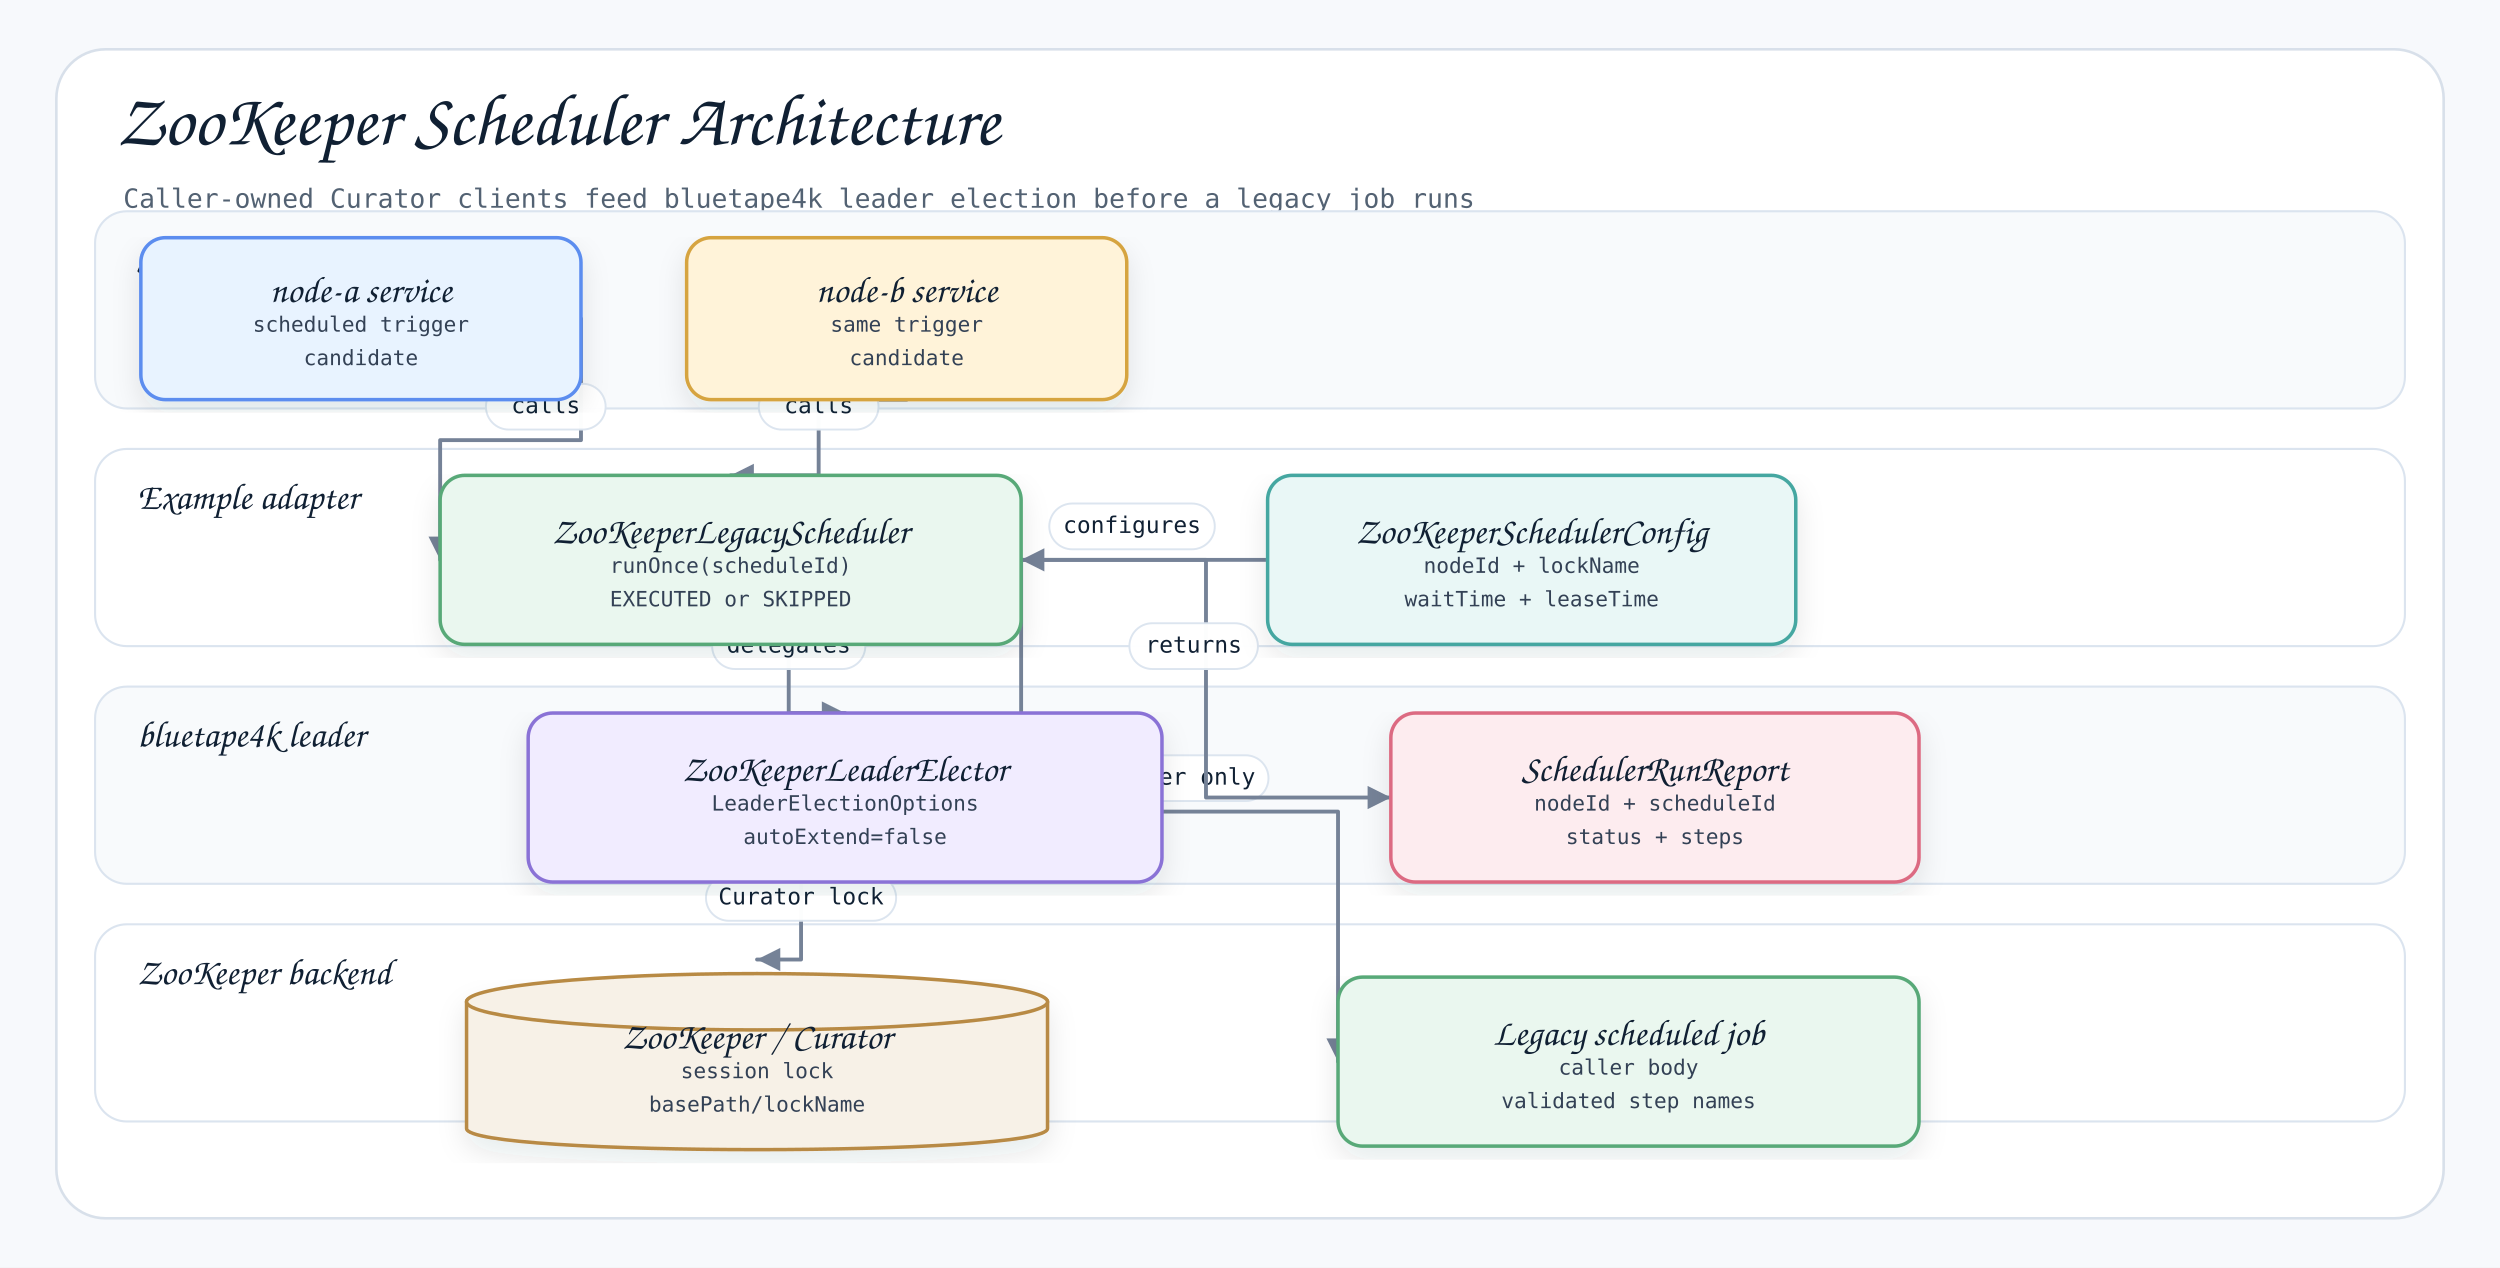
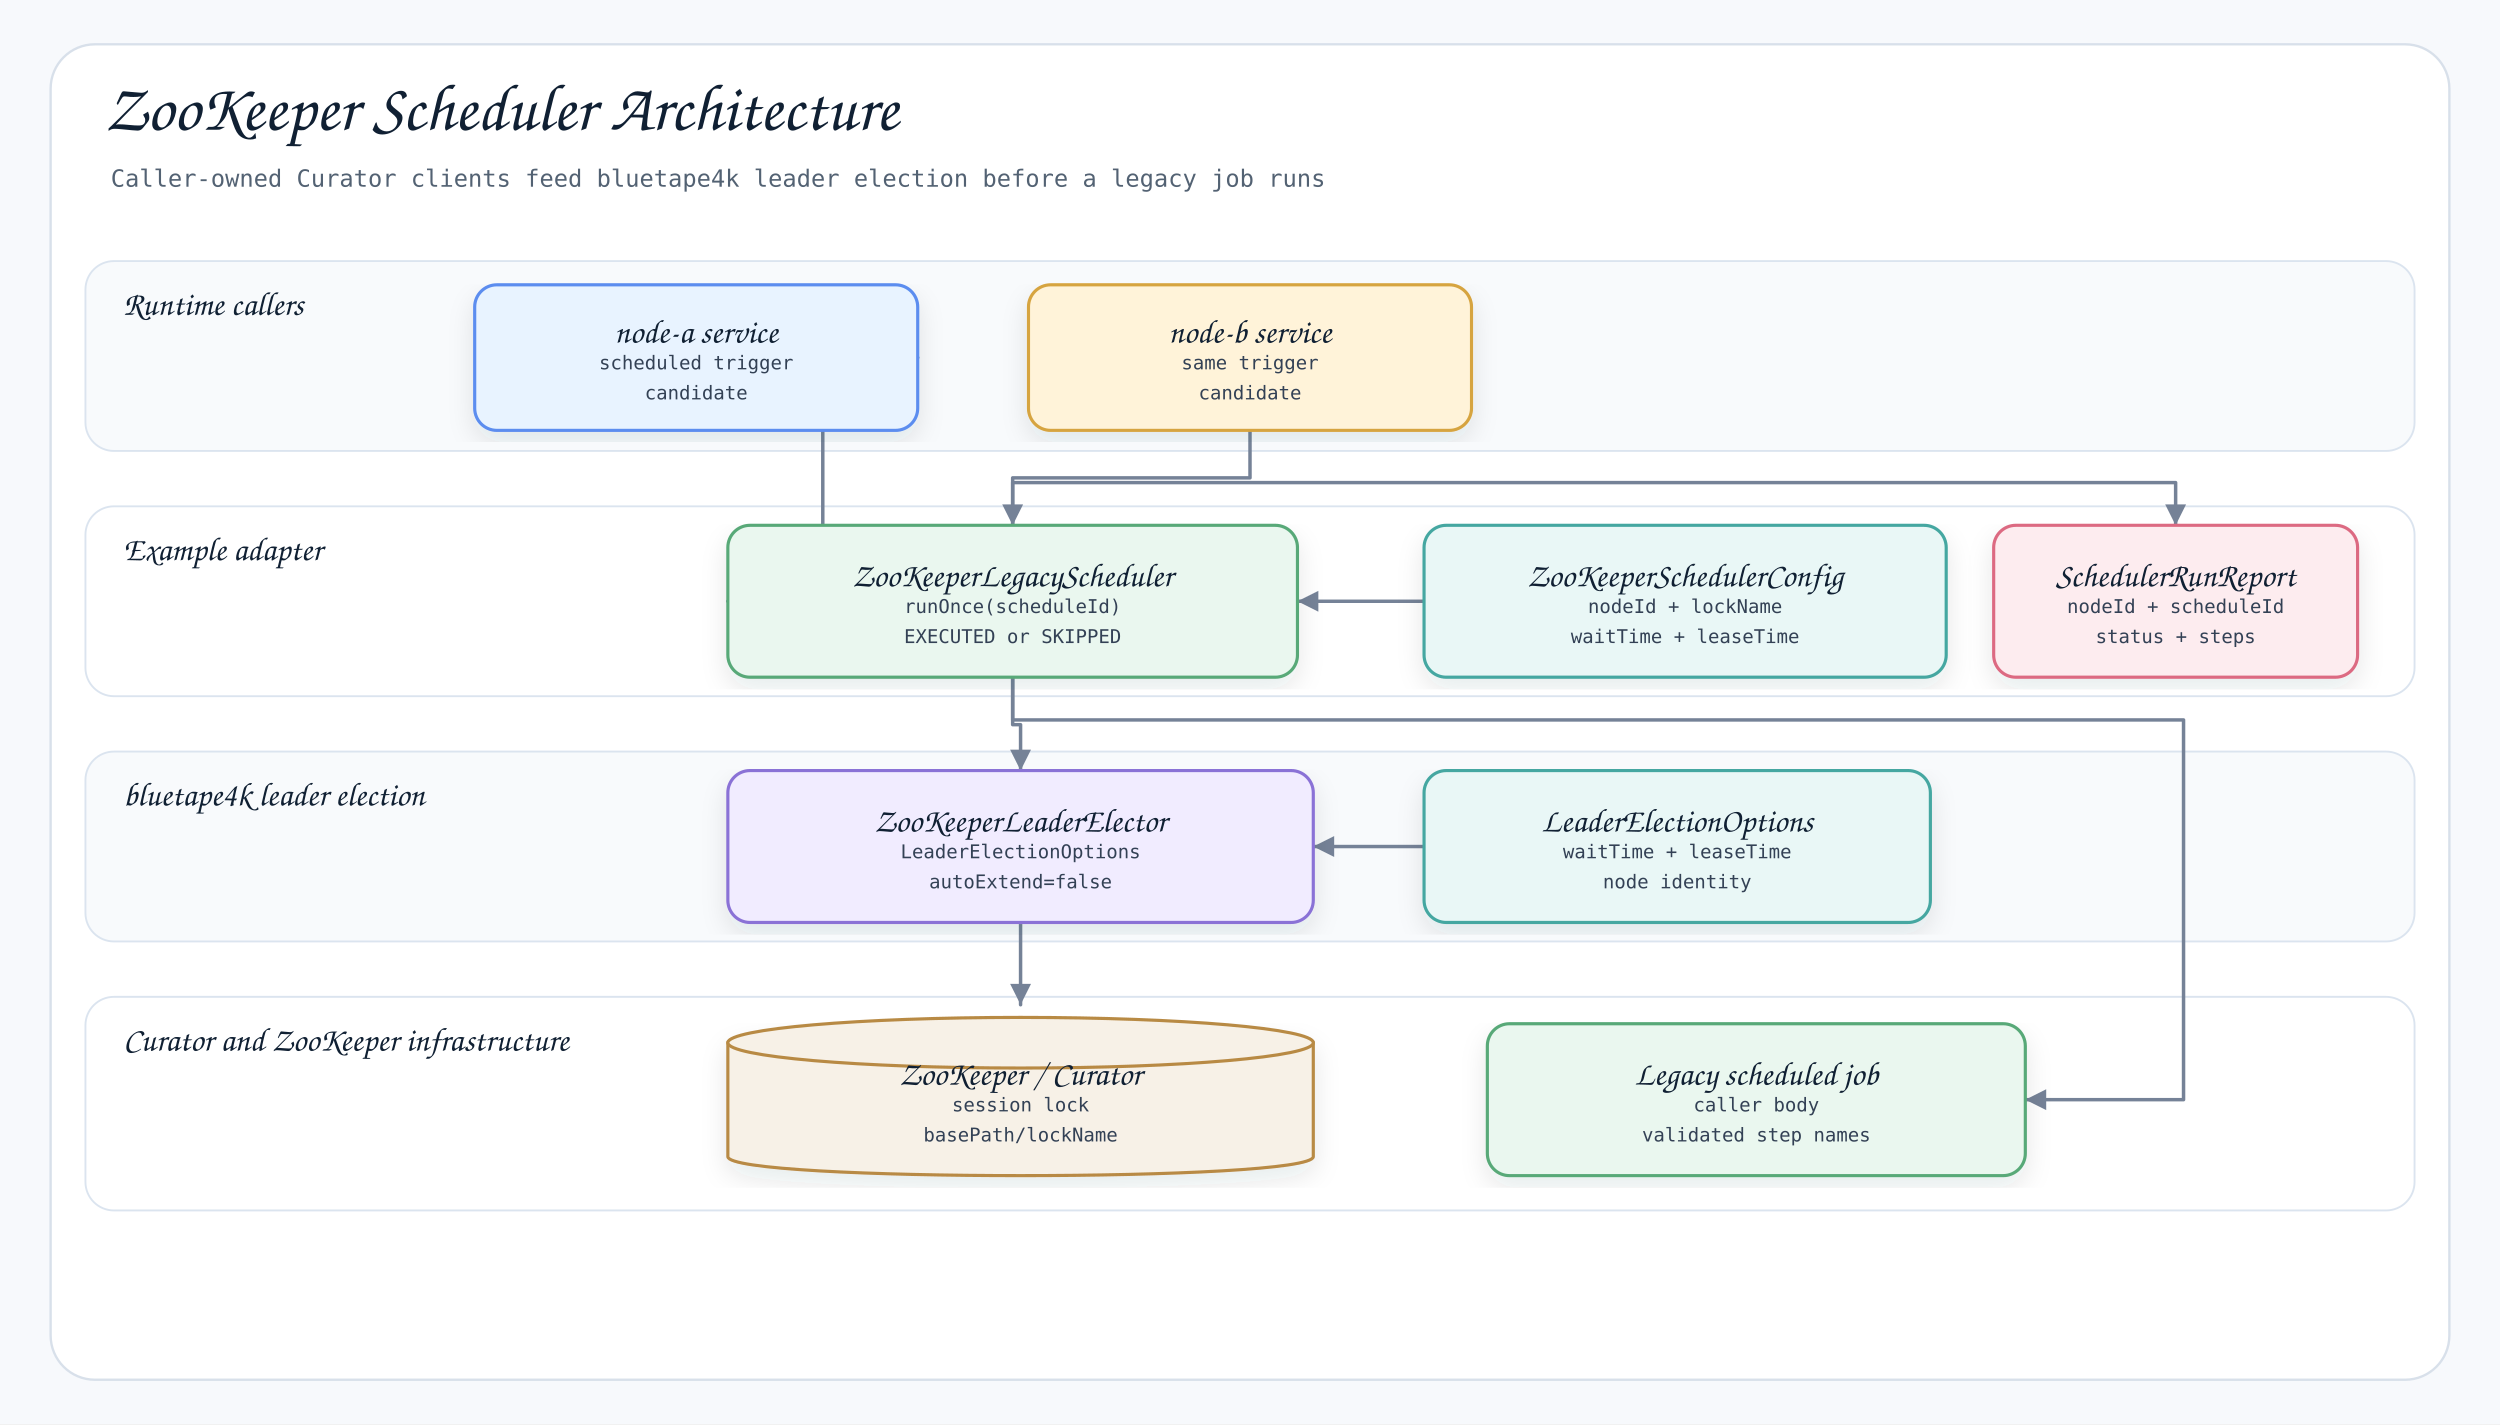
- <svg xmlns="http://www.w3.org/2000/svg" width="1420" height="720" viewBox="0 0 1420 720" role="img" aria-label="ZooKeeper Scheduler Architecture">
+ <svg xmlns="http://www.w3.org/2000/svg" width="1580" height="900" viewBox="0 0 1580 900" role="img" aria-label="ZooKeeper Scheduler Architecture">
  <defs>
    <filter id="shadow" x="-8%" y="-8%" width="116%" height="116%">
      <feDropShadow dx="0" dy="7" stdDeviation="8" flood-color="#1f2937" flood-opacity="0.10" />
    </filter>
    <marker id="arrow" markerWidth="8" markerHeight="8" refX="7" refY="4" orient="auto" markerUnits="strokeWidth">
      <path d="M 1 1 L 7 4 L 1 7 Z" fill="#758297" />
    </marker>
    <style>
    .canvas{fill:#f7f9fc}
    .frame{fill:#fff;stroke:#d8e0ea;stroke-width:1.5}
    .layer{stroke:#dbe4ef;stroke-width:1.2}
    .title{font-family:"Architects Daughter","Comic Mono","Comic Sans MS",cursive;font-size:42px;font-weight:400;fill:#102033}
    .subtitle{font-family:"Comic Mono","Comic Sans MS",monospace;font-size:15px;font-weight:400;fill:#536273}
    .label{font-family:"Architects Daughter","Comic Mono","Comic Sans MS",cursive;font-size:21px;font-weight:400;fill:#102033}
    .detail{font-family:"Comic Mono","Comic Sans MS",monospace;font-size:12px;font-weight:400;fill:#334155}
    .strong{font-family:"Comic Mono","Comic Sans MS",monospace;font-size:13px;font-weight:400;fill:#102033}
    .card{stroke-width:2;filter:url(#shadow)}
    .line{stroke:#758297;stroke-width:2.2;fill:none;marker-end:url(#arrow);stroke-linecap:round;stroke-linejoin:round}
    .dashed{stroke:#758297;stroke-width:2.2;stroke-dasharray:7 6;fill:none;marker-end:url(#arrow);stroke-linecap:round;stroke-linejoin:round}
    .lifeline{stroke:#b7c2d1;stroke-width:2;stroke-dasharray:10 10}
    .pill{fill:#ffffff;stroke:#dbe4ef;stroke-width:1.1;opacity:.98}
  </style>
  </defs>
-   <rect class="canvas" width="1420" height="720" />
-   <rect class="frame" x="32" y="28" width="1356" height="664" rx="28" />
+   <rect class="canvas" width="1580" height="900" />
+   <rect class="frame" x="32" y="28" width="1516" height="844" rx="28" />
  <text class="title" x="66" y="82">ZooKeeper Scheduler Architecture</text>
  <text class="subtitle" x="70" y="118">Caller-owned Curator clients feed bluetape4k leader election before a legacy job runs</text>
  <g>
-     <rect class="layer" x="54" y="120" width="1312" height="112" rx="18" fill="#F8FAFC" />
-     <text class="label" x="78" y="154">Scheduler nodes</text>
+     <rect class="layer" x="54" y="165" width="1472" height="120" rx="18" fill="#F8FAFC" />
+     <text class="label" x="78" y="199">Runtime callers</text>
  </g>
  <g>
-     <rect class="layer" x="54" y="255" width="1312" height="112" rx="18" fill="#FFFFFF" />
-     <text class="label" x="78" y="289">Example adapter</text>
+     <rect class="layer" x="54" y="320" width="1472" height="120" rx="18" fill="#FFFFFF" />
+     <text class="label" x="78" y="354">Example adapter</text>
  </g>
  <g>
-     <rect class="layer" x="54" y="390" width="1312" height="112" rx="18" fill="#F8FAFC" />
-     <text class="label" x="78" y="424">bluetape4k leader</text>
+     <rect class="layer" x="54" y="475" width="1472" height="120" rx="18" fill="#F8FAFC" />
+     <text class="label" x="78" y="509">bluetape4k leader election</text>
  </g>
  <g>
-     <rect class="layer" x="54" y="525" width="1312" height="112" rx="18" fill="#FFFFFF" />
-     <text class="label" x="78" y="559">ZooKeeper backend</text>
+     <rect class="layer" x="54" y="630" width="1472" height="135" rx="18" fill="#FFFFFF" />
+     <text class="label" x="78" y="664">Curator and ZooKeeper infrastructure</text>
  </g>
-   <path class="line" d="M330 181 L330 250 L250 250 L250 318" />
-   <g>
-     <rect class="pill" x="276" y="218" width="68" height="26" rx="13" />
-     <text class="strong" x="310" y="231" text-anchor="middle" dominant-baseline="middle">calls</text>
-   </g>
-   <path class="line" d="M515 227 L465 227 L465 270 L415 270" />
-   <g>
-     <rect class="pill" x="431" y="218" width="68" height="26" rx="13" />
-     <text class="strong" x="465" y="231" text-anchor="middle" dominant-baseline="middle">calls</text>
-   </g>
-   <path class="line" d="M720 318 L650 318 L650 318 L580 318" />
-   <g>
-     <rect class="pill" x="596" y="286" width="94" height="26" rx="13" />
-     <text class="strong" x="643" y="299" text-anchor="middle" dominant-baseline="middle">configures</text>
-   </g>
-   <path class="line" d="M415 366 L448 366 L448 405 L480 405" />
-   <g>
-     <rect class="pill" x="404.5" y="354" width="87" height="26" rx="13" />
-     <text class="strong" x="448" y="367" text-anchor="middle" dominant-baseline="middle">delegates</text>
-   </g>
-   <path class="line" d="M480 501 L455 501 L455 545 L430 545" />
-   <g>
-     <rect class="pill" x="401" y="497" width="108" height="26" rx="13" />
-     <text class="strong" x="455" y="510" text-anchor="middle" dominant-baseline="middle">Curator lock</text>
-   </g>
-   <path class="line" d="M580 318 L580 461 L760 461 L760 603" />
-   <g>
-     <rect class="pill" x="619.5" y="429" width="101" height="26" rx="13" />
-     <text class="strong" x="670" y="442" text-anchor="middle" dominant-baseline="middle">leader only</text>
-   </g>
-   <path class="line" d="M580 318 L685 318 L685 453 L790 453" />
-   <g>
-     <rect class="pill" x="641.5" y="354" width="73" height="26" rx="13" />
-     <text class="strong" x="678" y="367" text-anchor="middle" dominant-baseline="middle">returns</text>
-   </g>
+   <path class="line" d="M580 226 L520 226 L520 380 L460 380" />
+   <path class="line" d="M790 272 L790 302 L640 302 L640 332" />
+   <path class="line" d="M900 380 L860 380 L860 380 L820 380" />
+   <path class="line" d="M640 428 L640 458 L645 458 L645 487" />
+   <path class="line" d="M900 535 L865 535 L865 535 L830 535" />
+   <path class="line" d="M645 583 L645 609 L645 609 L645 635" />
+   <path class="line" d="M640 332 L640 305 L1375 305 L1375 332" />
+   <path class="line" d="M640 428 L640 455 L1380 455 L1380 695 L1280 695" />
  <g id="nodeA">
-     <rect class="card" x="80" y="135" width="250" height="92" rx="14" fill="#E8F3FF" stroke="#5B8DEF" />
-     <text class="label" x="205" y="166" text-anchor="middle" dominant-baseline="middle">node-a service</text>
-     <text class="detail" x="205" y="185" text-anchor="middle" dominant-baseline="middle">scheduled trigger</text>
-     <text class="detail" x="205" y="204" text-anchor="middle" dominant-baseline="middle">candidate</text>
+     <rect class="card" x="300" y="180" width="280" height="92" rx="14" fill="#E8F3FF" stroke="#5B8DEF" />
+     <text class="label" x="440" y="211" text-anchor="middle" dominant-baseline="middle">node-a service</text>
+     <text class="detail" x="440" y="230" text-anchor="middle" dominant-baseline="middle">scheduled trigger</text>
+     <text class="detail" x="440" y="249" text-anchor="middle" dominant-baseline="middle">candidate</text>
  </g>
  <g id="nodeB">
-     <rect class="card" x="390" y="135" width="250" height="92" rx="14" fill="#FFF3D9" stroke="#D6A441" />
-     <text class="label" x="515" y="166" text-anchor="middle" dominant-baseline="middle">node-b service</text>
-     <text class="detail" x="515" y="185" text-anchor="middle" dominant-baseline="middle">same trigger</text>
-     <text class="detail" x="515" y="204" text-anchor="middle" dominant-baseline="middle">candidate</text>
+     <rect class="card" x="650" y="180" width="280" height="92" rx="14" fill="#FFF3D9" stroke="#D6A441" />
+     <text class="label" x="790" y="211" text-anchor="middle" dominant-baseline="middle">node-b service</text>
+     <text class="detail" x="790" y="230" text-anchor="middle" dominant-baseline="middle">same trigger</text>
+     <text class="detail" x="790" y="249" text-anchor="middle" dominant-baseline="middle">candidate</text>
  </g>
  <g id="adapter">
-     <rect class="card" x="250" y="270" width="330" height="96" rx="14" fill="#EAF7EF" stroke="#58A978" />
-     <text class="label" x="415" y="303" text-anchor="middle" dominant-baseline="middle">ZooKeeperLegacyScheduler</text>
-     <text class="detail" x="415" y="322" text-anchor="middle" dominant-baseline="middle">runOnce(scheduleId)</text>
-     <text class="detail" x="415" y="341" text-anchor="middle" dominant-baseline="middle">EXECUTED or SKIPPED</text>
+     <rect class="card" x="460" y="332" width="360" height="96" rx="14" fill="#EAF7EF" stroke="#58A978" />
+     <text class="label" x="640" y="365" text-anchor="middle" dominant-baseline="middle">ZooKeeperLegacyScheduler</text>
+     <text class="detail" x="640" y="384" text-anchor="middle" dominant-baseline="middle">runOnce(scheduleId)</text>
+     <text class="detail" x="640" y="403" text-anchor="middle" dominant-baseline="middle">EXECUTED or SKIPPED</text>
  </g>
  <g id="config">
-     <rect class="card" x="720" y="270" width="300" height="96" rx="14" fill="#E9F7F6" stroke="#45A7A1" />
-     <text class="label" x="870" y="303" text-anchor="middle" dominant-baseline="middle">ZooKeeperSchedulerConfig</text>
-     <text class="detail" x="870" y="322" text-anchor="middle" dominant-baseline="middle">nodeId + lockName</text>
-     <text class="detail" x="870" y="341" text-anchor="middle" dominant-baseline="middle">waitTime + leaseTime</text>
+     <rect class="card" x="900" y="332" width="330" height="96" rx="14" fill="#E9F7F6" stroke="#45A7A1" />
+     <text class="label" x="1065" y="365" text-anchor="middle" dominant-baseline="middle">ZooKeeperSchedulerConfig</text>
+     <text class="detail" x="1065" y="384" text-anchor="middle" dominant-baseline="middle">nodeId + lockName</text>
+     <text class="detail" x="1065" y="403" text-anchor="middle" dominant-baseline="middle">waitTime + leaseTime</text>
+   </g>
+   <g id="report">
+     <rect class="card" x="1260" y="332" width="230" height="96" rx="14" fill="#FDECEF" stroke="#DC6B82" />
+     <text class="label" x="1375" y="365" text-anchor="middle" dominant-baseline="middle">SchedulerRunReport</text>
+     <text class="detail" x="1375" y="384" text-anchor="middle" dominant-baseline="middle">nodeId + scheduleId</text>
+     <text class="detail" x="1375" y="403" text-anchor="middle" dominant-baseline="middle">status + steps</text>
  </g>
  <g id="elector">
-     <rect class="card" x="300" y="405" width="360" height="96" rx="14" fill="#F1ECFF" stroke="#8A72D6" />
-     <text class="label" x="480" y="438" text-anchor="middle" dominant-baseline="middle">ZooKeeperLeaderElector</text>
-     <text class="detail" x="480" y="457" text-anchor="middle" dominant-baseline="middle">LeaderElectionOptions</text>
-     <text class="detail" x="480" y="476" text-anchor="middle" dominant-baseline="middle">autoExtend=false</text>
+     <rect class="card" x="460" y="487" width="370" height="96" rx="14" fill="#F1ECFF" stroke="#8A72D6" />
+     <text class="label" x="645" y="520" text-anchor="middle" dominant-baseline="middle">ZooKeeperLeaderElector</text>
+     <text class="detail" x="645" y="539" text-anchor="middle" dominant-baseline="middle">LeaderElectionOptions</text>
+     <text class="detail" x="645" y="558" text-anchor="middle" dominant-baseline="middle">autoExtend=false</text>
  </g>
-   <g id="report">
-     <rect class="card" x="790" y="405" width="300" height="96" rx="14" fill="#FDECEF" stroke="#DC6B82" />
-     <text class="label" x="940" y="438" text-anchor="middle" dominant-baseline="middle">SchedulerRunReport</text>
-     <text class="detail" x="940" y="457" text-anchor="middle" dominant-baseline="middle">nodeId + scheduleId</text>
-     <text class="detail" x="940" y="476" text-anchor="middle" dominant-baseline="middle">status + steps</text>
+   <g id="options">
+     <rect class="card" x="900" y="487" width="320" height="96" rx="14" fill="#E9F7F6" stroke="#45A7A1" />
+     <text class="label" x="1060" y="520" text-anchor="middle" dominant-baseline="middle">LeaderElectionOptions</text>
+     <text class="detail" x="1060" y="539" text-anchor="middle" dominant-baseline="middle">waitTime + leaseTime</text>
+     <text class="detail" x="1060" y="558" text-anchor="middle" dominant-baseline="middle">node identity</text>
  </g>
  <g id="zk">
-     <path class="card" d="M265 569 C265 553 595 553 595 569 L595 641 C595 657 265 657 265 641 Z" fill="#F7F1E7" stroke="#B88A44" />
-     <ellipse cx="430" cy="569" rx="165" ry="16" fill="#F7F1E7" stroke="#B88A44" stroke-width="2" />
-     <text class="label" x="430" y="590" text-anchor="middle" dominant-baseline="middle">ZooKeeper / Curator</text>
-     <text class="detail" x="430" y="609" text-anchor="middle" dominant-baseline="middle">session lock</text>
-     <text class="detail" x="430" y="628" text-anchor="middle" dominant-baseline="middle">basePath/lockName</text>
+     <path class="card" d="M460 659 C460 643 830 643 830 659 L830 731 C830 747 460 747 460 731 Z" fill="#F7F1E7" stroke="#B88A44" />
+     <ellipse cx="645" cy="659" rx="185" ry="16" fill="#F7F1E7" stroke="#B88A44" stroke-width="2" />
+     <text class="label" x="645" y="680" text-anchor="middle" dominant-baseline="middle">ZooKeeper / Curator</text>
+     <text class="detail" x="645" y="699" text-anchor="middle" dominant-baseline="middle">session lock</text>
+     <text class="detail" x="645" y="718" text-anchor="middle" dominant-baseline="middle">basePath/lockName</text>
  </g>
  <g id="job">
-     <rect class="card" x="760" y="555" width="330" height="96" rx="14" fill="#EAF7EF" stroke="#58A978" />
-     <text class="label" x="925" y="588" text-anchor="middle" dominant-baseline="middle">Legacy scheduled job</text>
-     <text class="detail" x="925" y="607" text-anchor="middle" dominant-baseline="middle">caller body</text>
-     <text class="detail" x="925" y="626" text-anchor="middle" dominant-baseline="middle">validated step names</text>
+     <rect class="card" x="940" y="647" width="340" height="96" rx="14" fill="#EAF7EF" stroke="#58A978" />
+     <text class="label" x="1110" y="680" text-anchor="middle" dominant-baseline="middle">Legacy scheduled job</text>
+     <text class="detail" x="1110" y="699" text-anchor="middle" dominant-baseline="middle">caller body</text>
+     <text class="detail" x="1110" y="718" text-anchor="middle" dominant-baseline="middle">validated step names</text>
  </g>
</svg>
